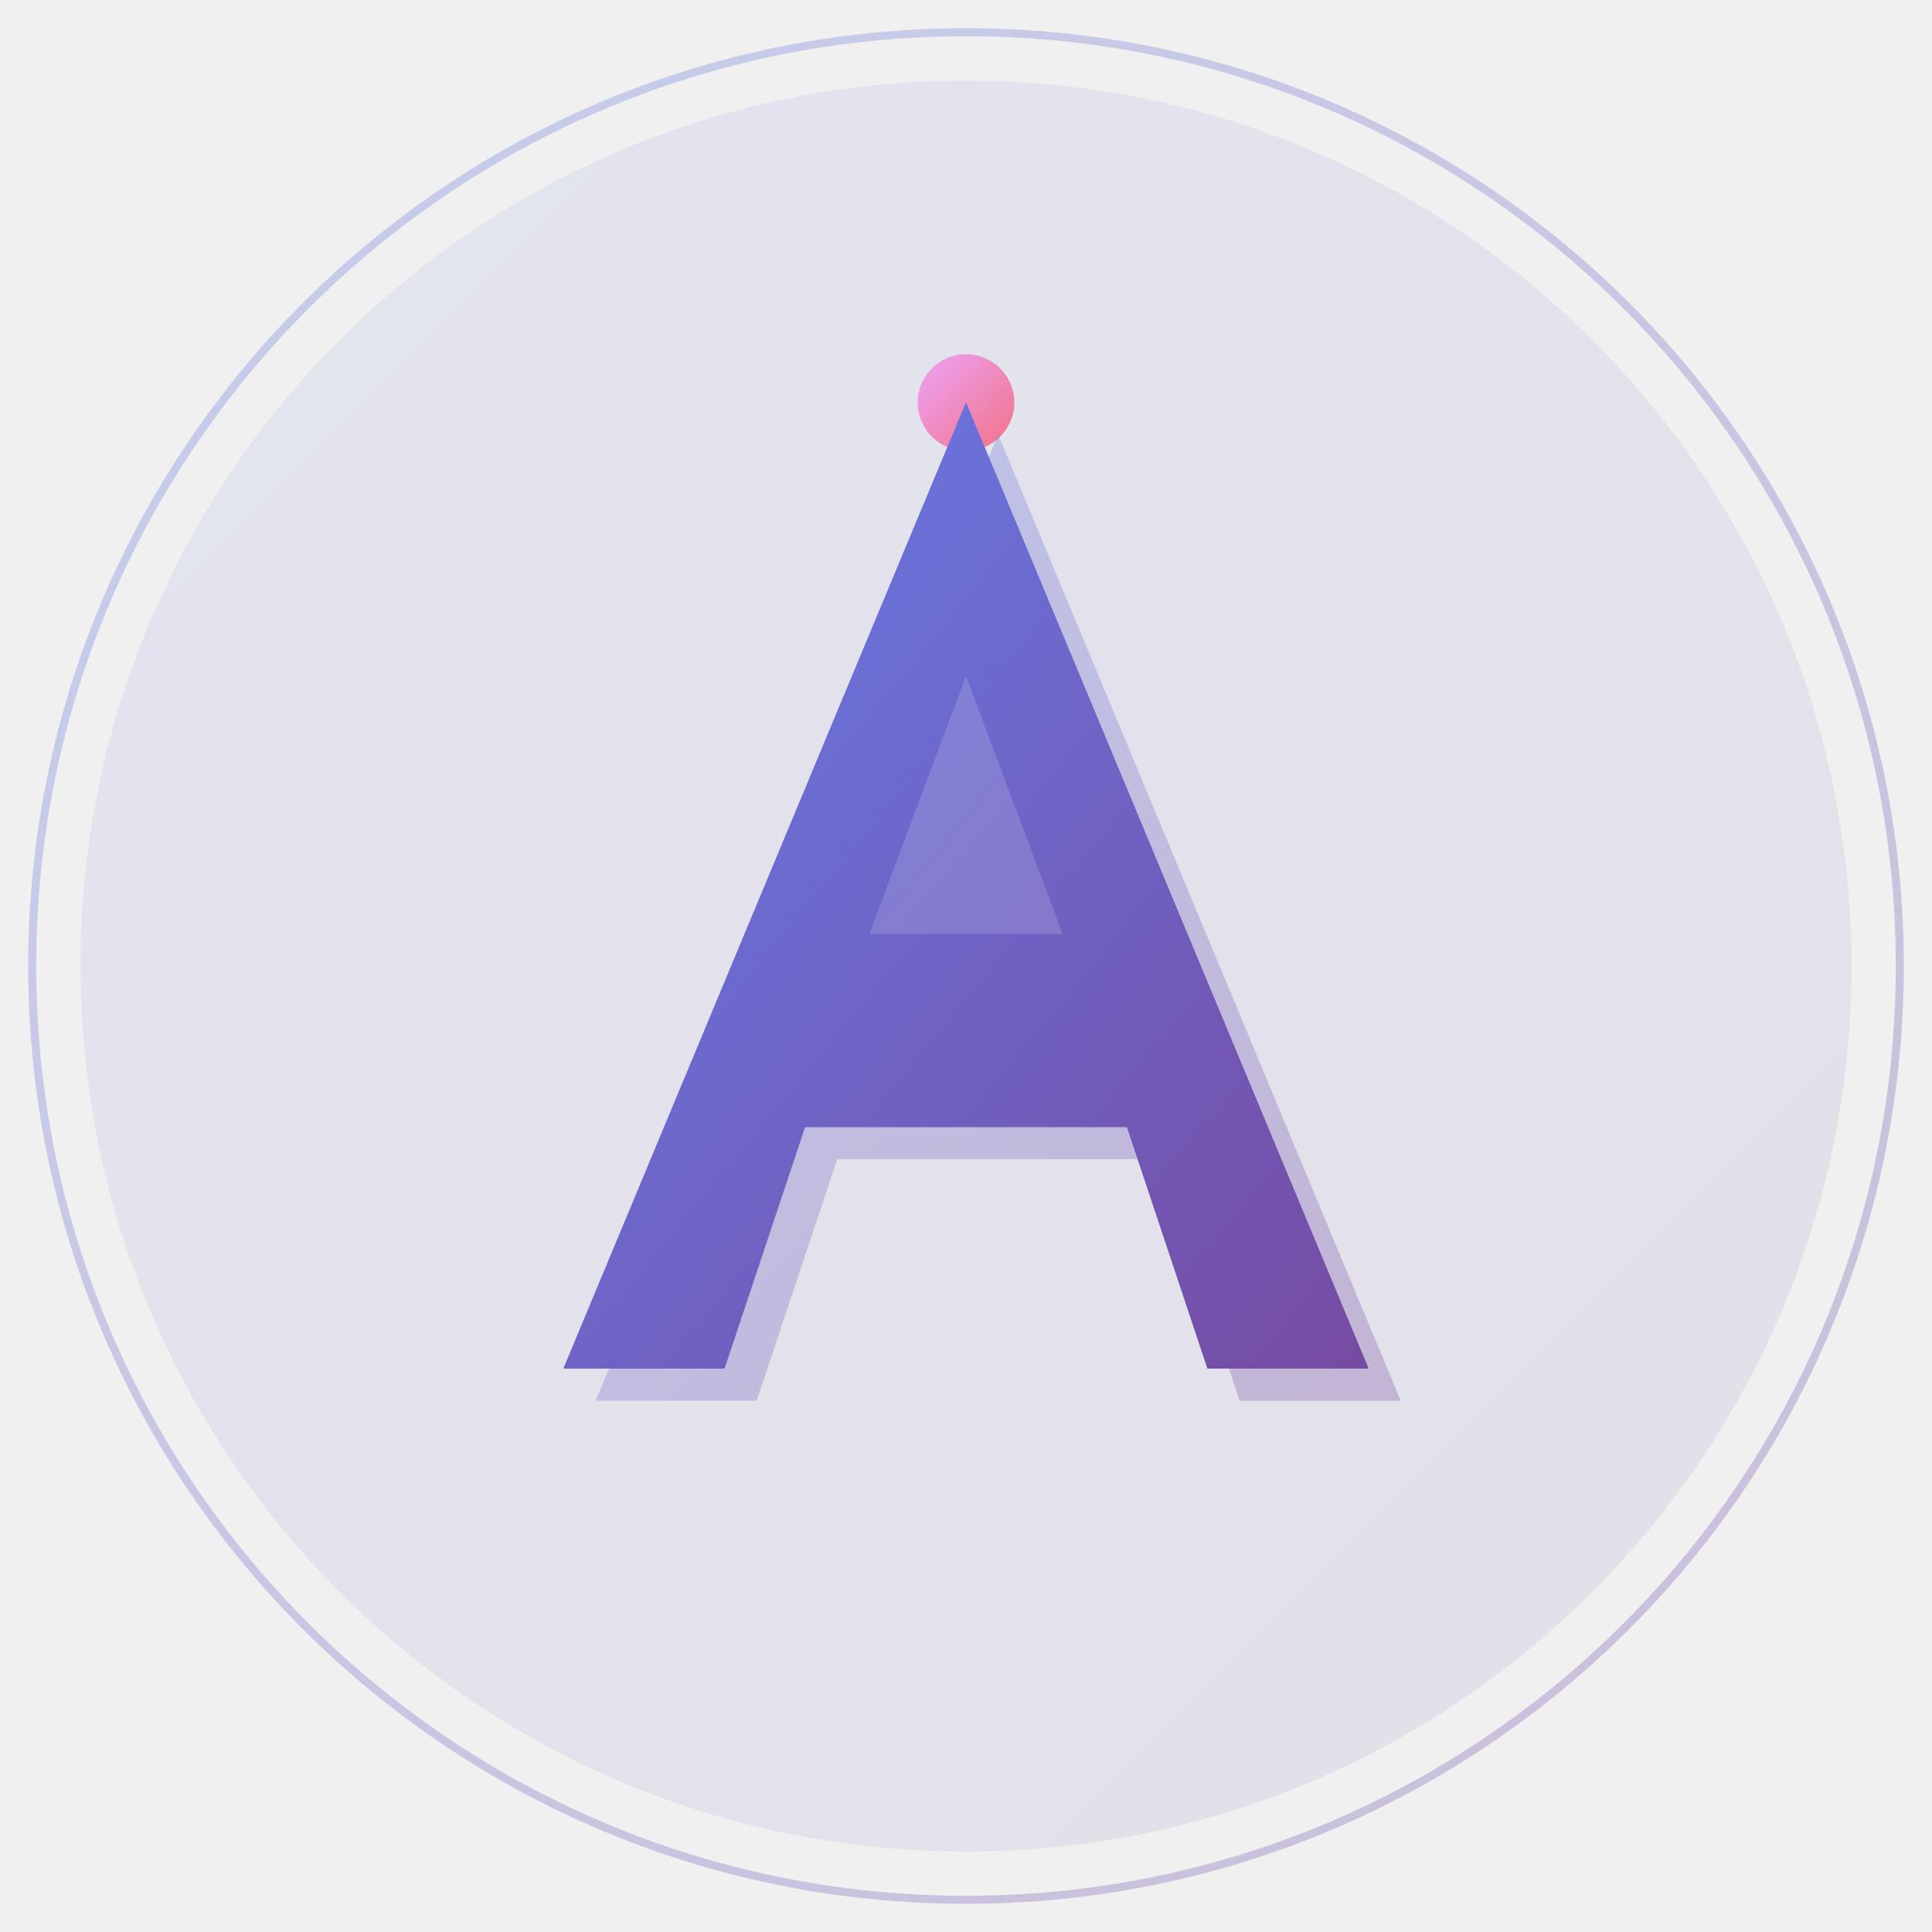
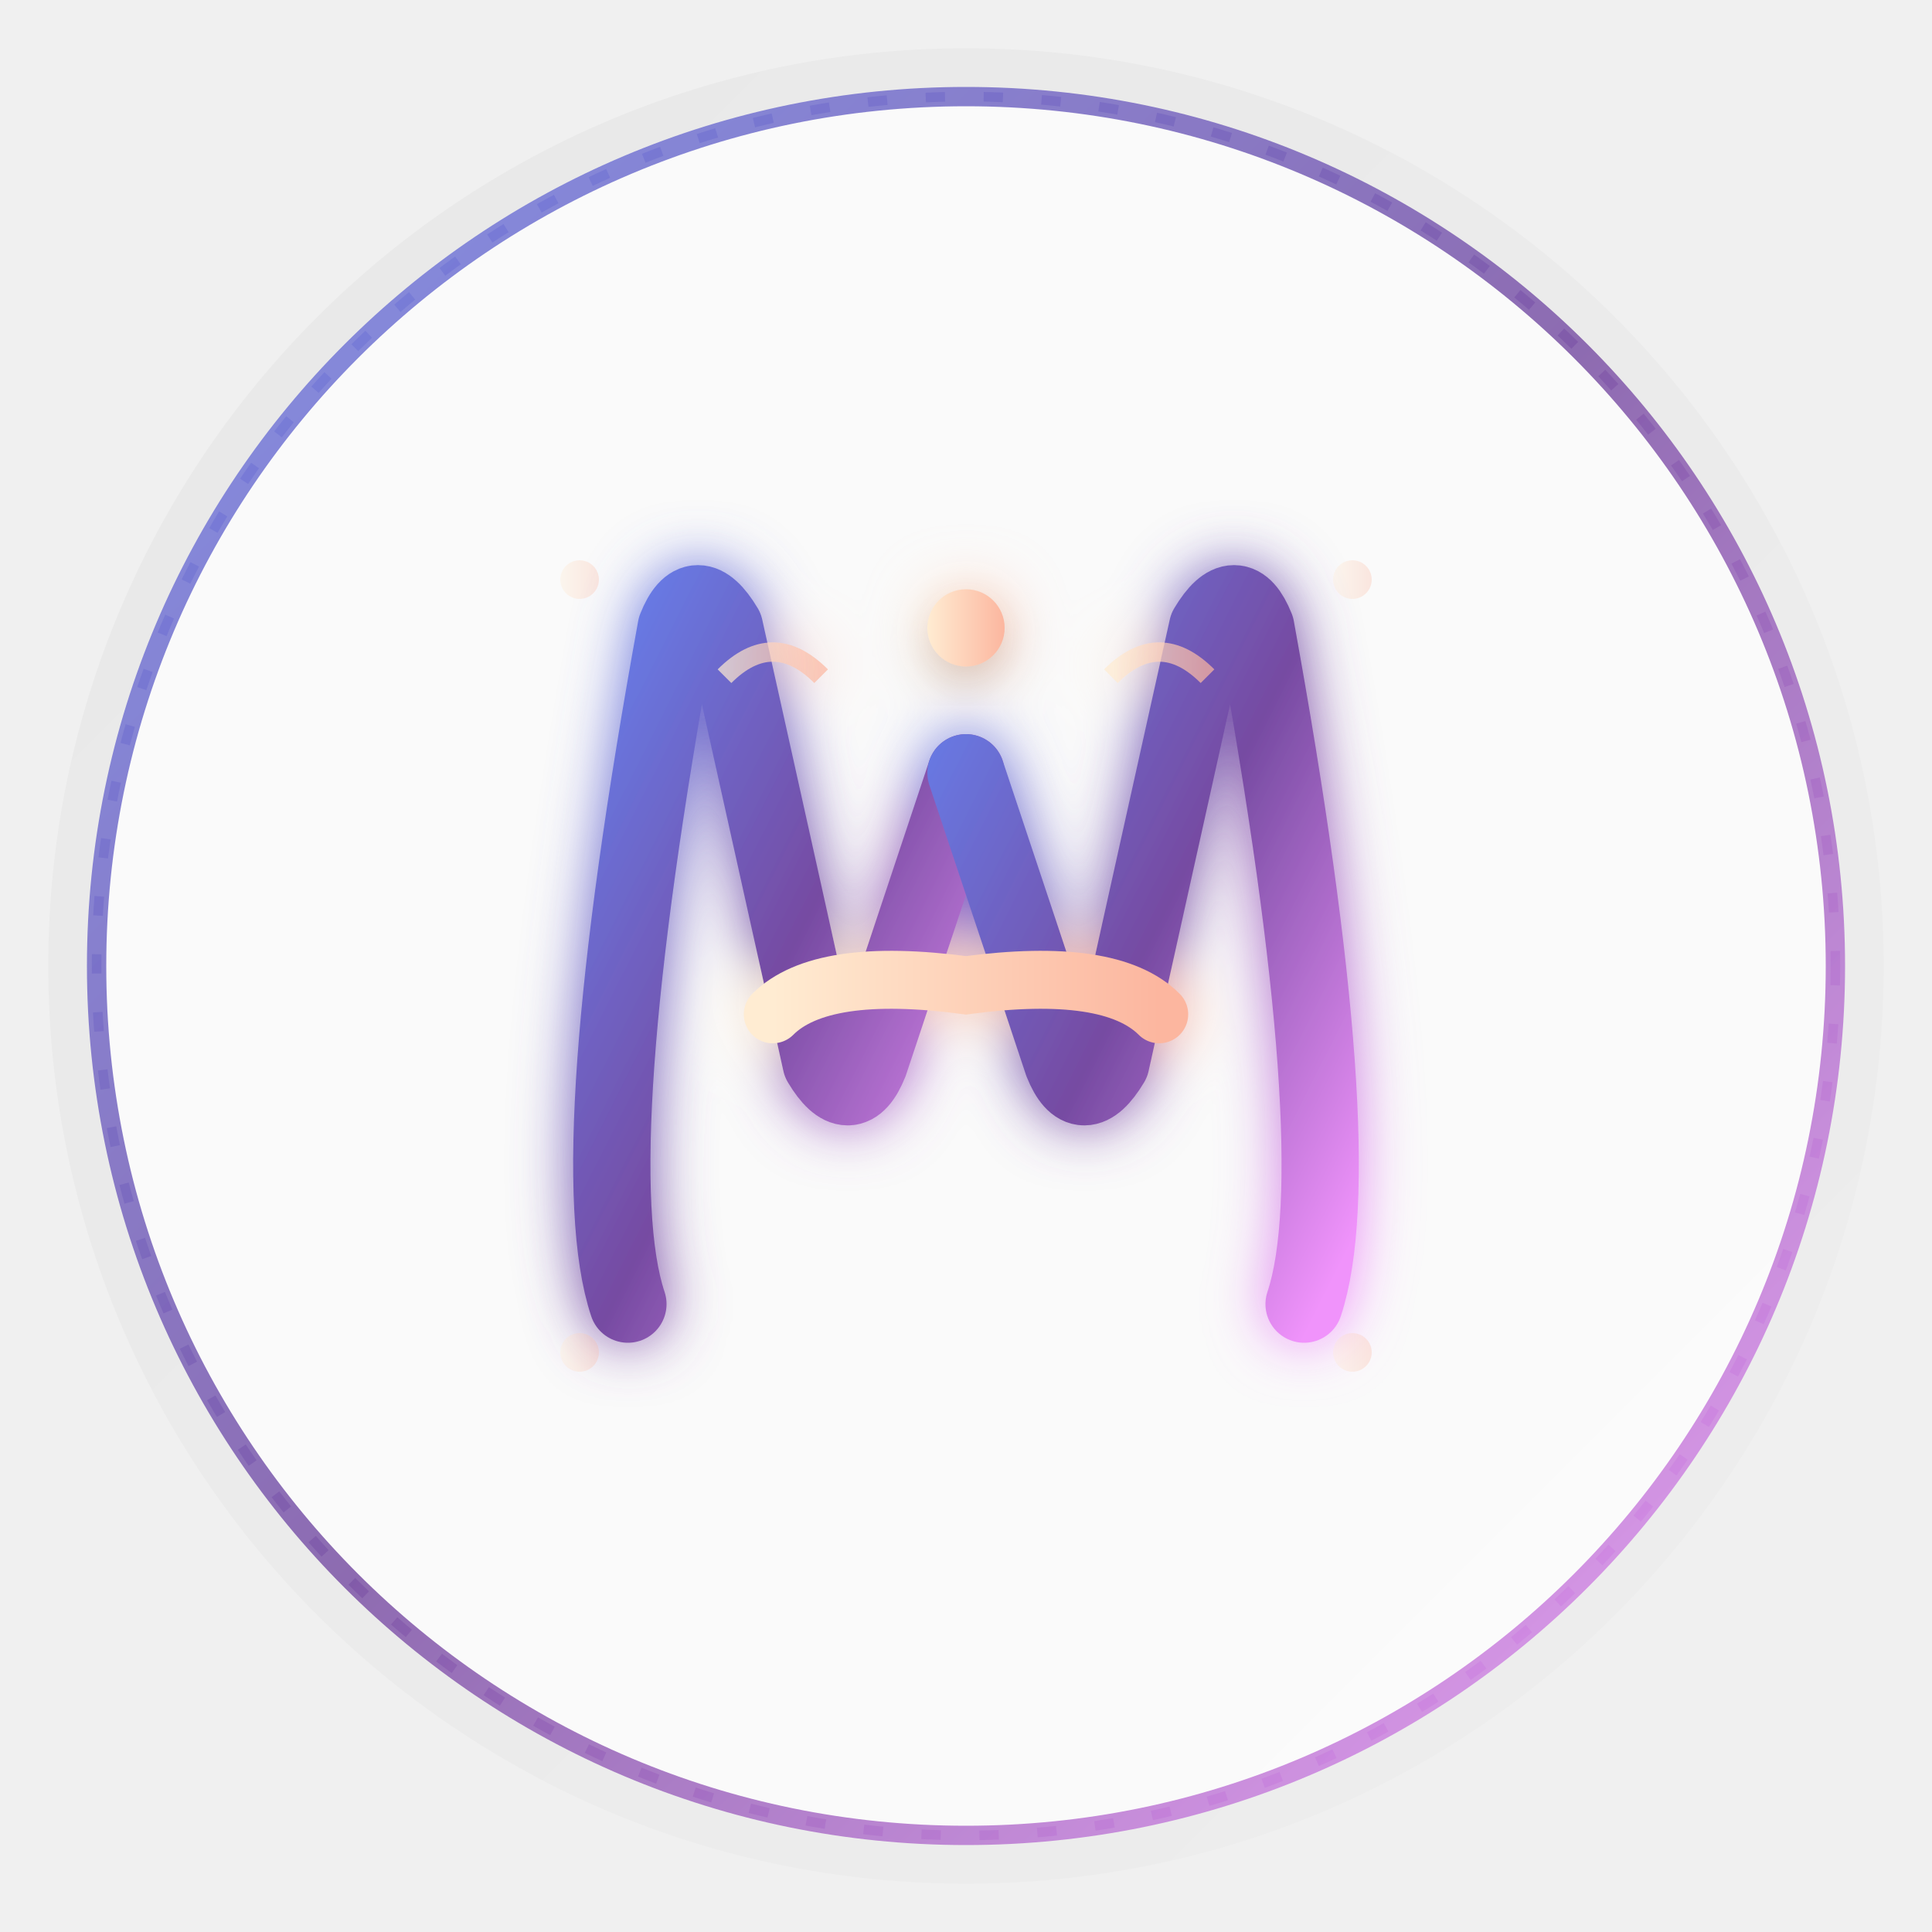
- <svg xmlns="http://www.w3.org/2000/svg" width="120" height="120" viewBox="0 0 120 120" fill="none">
+ <svg xmlns="http://www.w3.org/2000/svg" width="200" height="200" viewBox="0 0 200 200">
  <defs>
-     <linearGradient id="logoGradient" x1="0%" y1="0%" x2="100%" y2="100%">
+     <linearGradient id="mainGradient" x1="0%" y1="0%" x2="100%" y2="100%">
      <stop offset="0%" style="stop-color:#667eea;stop-opacity:1" />
-       <stop offset="100%" style="stop-color:#764ba2;stop-opacity:1" />
+       <stop offset="50%" style="stop-color:#764ba2;stop-opacity:1" />
+       <stop offset="100%" style="stop-color:#f093fb;stop-opacity:1" />
    </linearGradient>
-     <linearGradient id="accentGradient" x1="0%" y1="0%" x2="100%" y2="100%">
-       <stop offset="0%" style="stop-color:#f093fb;stop-opacity:1" />
-       <stop offset="100%" style="stop-color:#f5576c;stop-opacity:1" />
+     <linearGradient id="accentGradient" x1="0%" y1="0%" x2="100%" y2="0%">
+       <stop offset="0%" style="stop-color:#ffecd2;stop-opacity:1" />
+       <stop offset="100%" style="stop-color:#fcb69f;stop-opacity:1" />
    </linearGradient>
+     <linearGradient id="shadowGradient" x1="0%" y1="0%" x2="100%" y2="100%">
+       <stop offset="0%" style="stop-color:#000000;stop-opacity:0.3" />
+       <stop offset="100%" style="stop-color:#000000;stop-opacity:0.1" />
+     </linearGradient>
+     <filter id="glow" x="-50%" y="-50%" width="200%" height="200%">
+       <feGaussianBlur stdDeviation="3" result="coloredBlur" />
+       <feMerge>
+         <feMergeNode in="coloredBlur" />
+         <feMergeNode in="SourceGraphic" />
+       </feMerge>
+     </filter>
+     <filter id="innerShadow" x="-50%" y="-50%" width="200%" height="200%">
+       <feOffset dx="0" dy="2" />
+       <feGaussianBlur stdDeviation="2" result="offset-blur" />
+       <feFlood flood-color="#000000" flood-opacity="0.2" />
+       <feComposite in2="offset-blur" operator="in" />
+       <feMerge>
+         <feMergeNode />
+         <feMergeNode in="SourceGraphic" />
+       </feMerge>
+     </filter>
  </defs>
-   <circle cx="60" cy="60" r="55" fill="url(#logoGradient)" opacity="0.1" />
-   <path d="M60 25 L35 85 L45 85 L50 70 L70 70 L75 85 L85 85 L60 25 Z" fill="url(#logoGradient)" stroke="none" />
-   <rect x="52" y="60" width="16" height="4" fill="url(#accentGradient)" rx="2" />
-   <circle cx="60" cy="25" r="3" fill="url(#accentGradient)" opacity="0.8" />
-   <path d="M60 25 L35 85 L45 85 L50 70 L70 70 L75 85 L85 85 L60 25 Z" fill="url(#logoGradient)" opacity="0.3" transform="translate(2, 2)" />
-   <path d="M60 25 L35 85 L45 85 L50 70 L70 70 L75 85 L85 85 L60 25 Z" fill="url(#logoGradient)" />
-   <path d="M54 58 L60 42 L66 58 Z" fill="white" opacity="0.15" />
-   <circle cx="60" cy="60" r="58" fill="none" stroke="url(#logoGradient)" stroke-width="0.5" opacity="0.3" />
+   <circle cx="100" cy="100" r="95" fill="url(#shadowGradient)" opacity="0.1" />
+   <circle cx="100" cy="100" r="90" fill="rgba(255,255,255,0.95)" stroke="url(#mainGradient)" stroke-width="2" opacity="0.8" />
+   <g transform="translate(100,100)" filter="url(#glow)">
+     <path d="M -35 35 Q -40 20 -30 -35 Q -28 -40 -25 -35 L -15 10 Q -12 15 -10 10 L 0 -20" fill="none" stroke="url(#mainGradient)" stroke-width="8" stroke-linecap="round" stroke-linejoin="round" />
+     <path d="M 35 35 Q 40 20 30 -35 Q 28 -40 25 -35 L 15 10 Q 12 15 10 10 L 0 -20" fill="none" stroke="url(#mainGradient)" stroke-width="8" stroke-linecap="round" stroke-linejoin="round" />
+     <path d="M -20 5 Q -15 0 0 2 Q 15 0 20 5" fill="none" stroke="url(#accentGradient)" stroke-width="6" stroke-linecap="round" />
+     <circle cx="0" cy="-35" r="4" fill="url(#accentGradient)" filter="url(#innerShadow)" />
+     <path d="M -25 -30 Q -20 -35 -15 -30" fill="none" stroke="url(#accentGradient)" stroke-width="2" opacity="0.7" />
+     <path d="M 25 -30 Q 20 -35 15 -30" fill="none" stroke="url(#accentGradient)" stroke-width="2" opacity="0.7" />
+   </g>
+   <g opacity="0.3">
+     <circle cx="60" cy="60" r="2" fill="url(#accentGradient)" />
+     <circle cx="140" cy="60" r="2" fill="url(#accentGradient)" />
+     <circle cx="60" cy="140" r="2" fill="url(#accentGradient)" />
+     <circle cx="140" cy="140" r="2" fill="url(#accentGradient)" />
+   </g>
+   <circle cx="100" cy="100" r="90" fill="none" stroke="url(#mainGradient)" stroke-width="1" opacity="0.5" stroke-dasharray="2,4" />
</svg>
